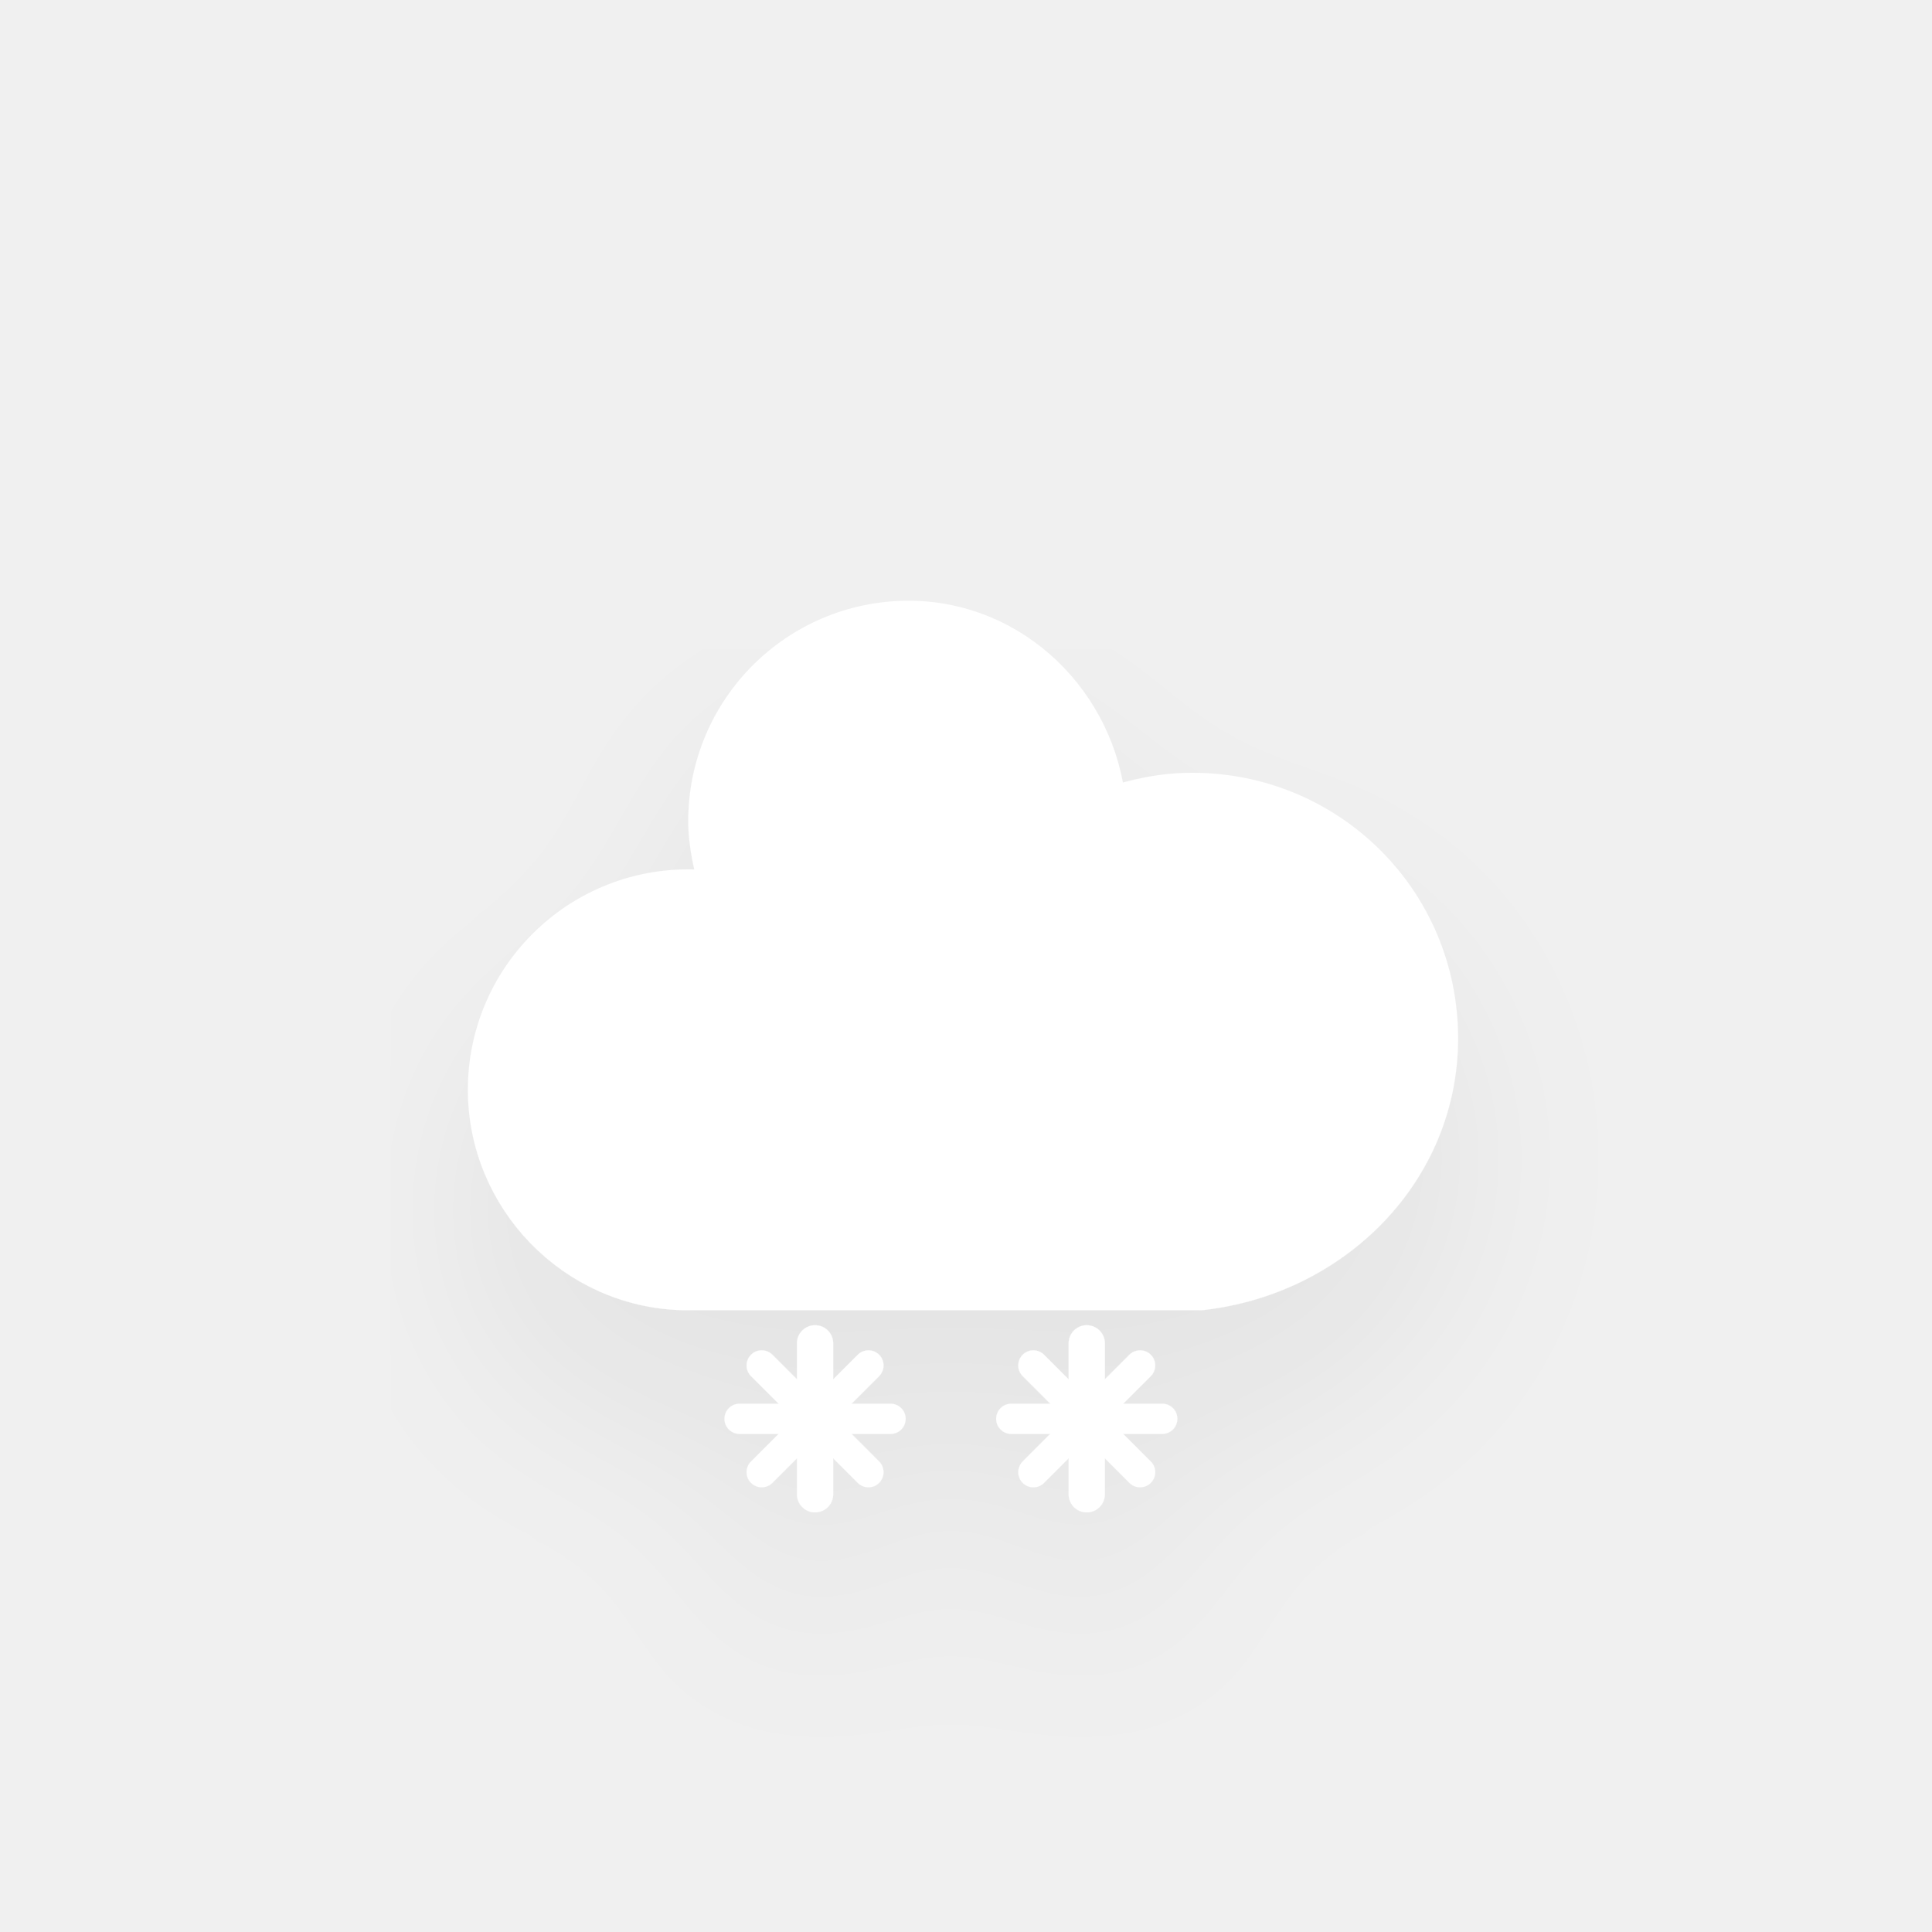
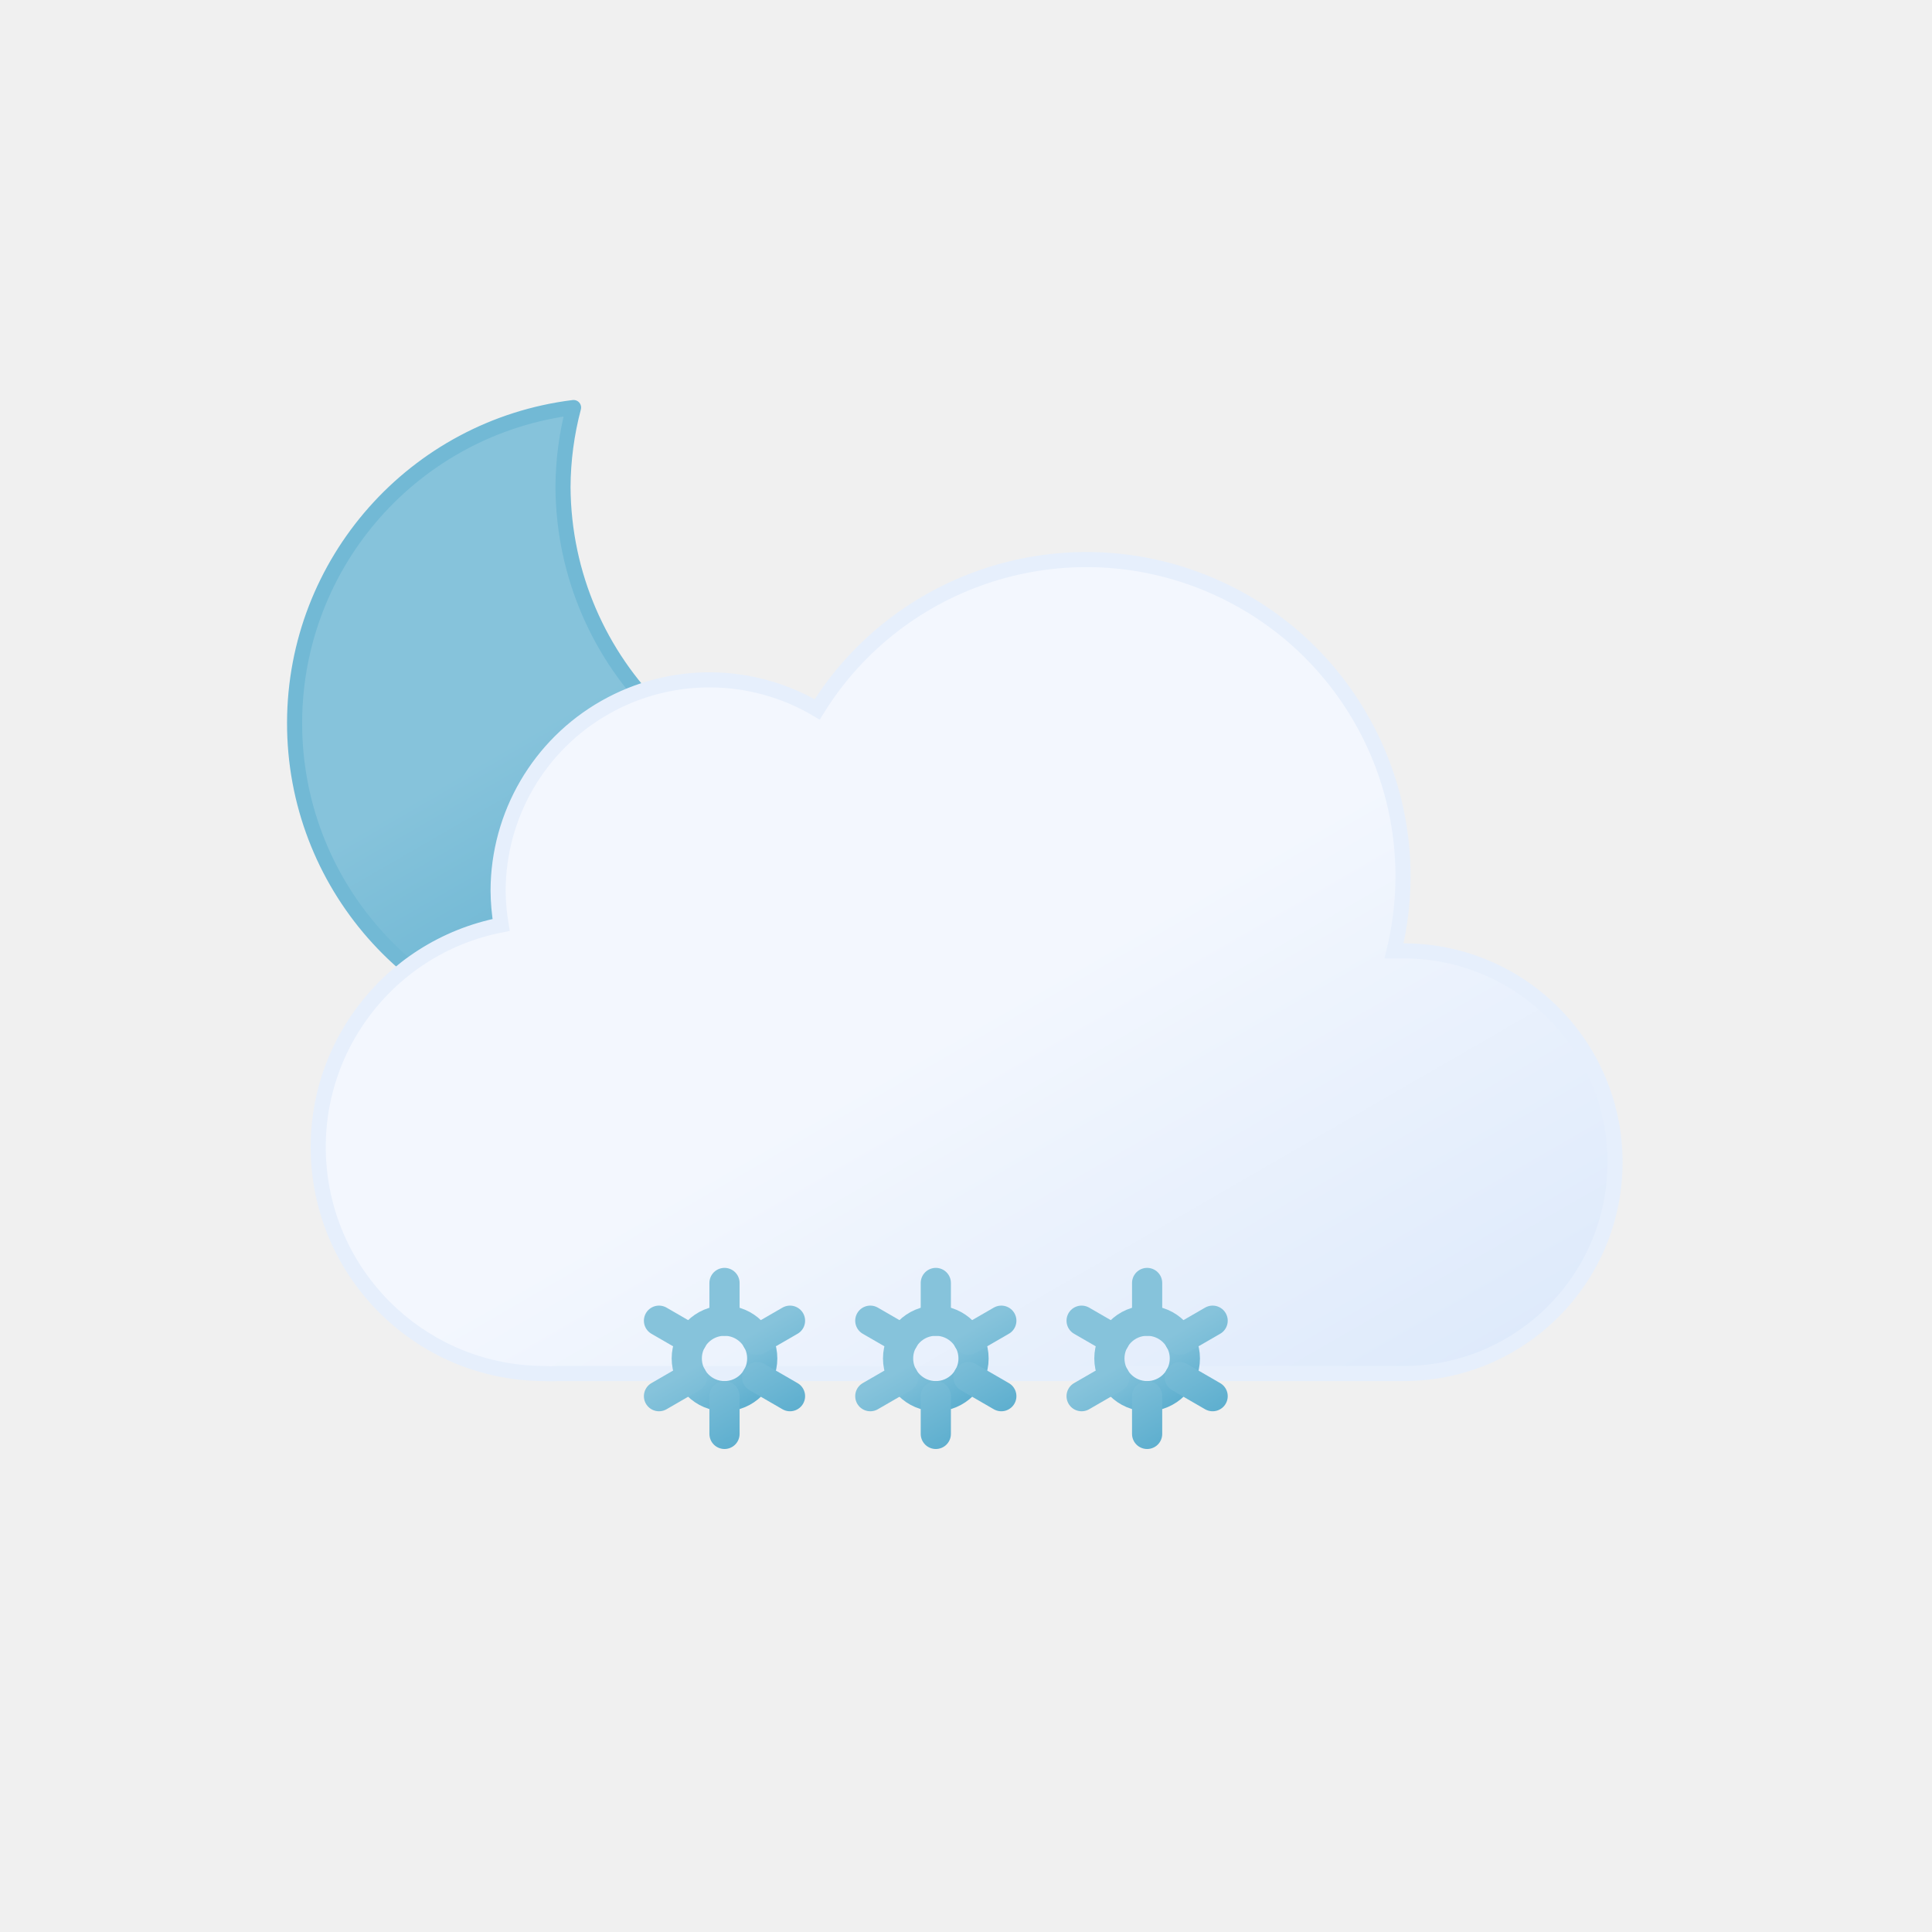
- <svg xmlns="http://www.w3.org/2000/svg" version="1.1" width="64" height="64" viewbox="0 0 64 64">
+ <svg xmlns="http://www.w3.org/2000/svg" xmlns:xlink="http://www.w3.org/1999/xlink" viewBox="0 0 64 64">
  <defs>
-     <filter id="blur" width="200%" height="200%">
-       <feGaussianBlur in="SourceAlpha" stdDeviation="3" />
-       <feOffset dx="0" dy="4" result="offsetblur" />
-       <feComponentTransfer>
-         <feFuncA type="linear" slope="0.05" />
-       </feComponentTransfer>
-       <feMerge>
-         <feMergeNode />
-         <feMergeNode in="SourceGraphic" />
-       </feMerge>
-     </filter>
-     <style type="text/css">
- /*
- ** CLOUDS
- */
- @keyframes am-weather-cloud-2 {
-   0% {
-     -webkit-transform: translate(0px,0px);
-        -moz-transform: translate(0px,0px);
-         -ms-transform: translate(0px,0px);
-             transform: translate(0px,0px);
-   }
- 
-   50% {
-     -webkit-transform: translate(2px,0px);
-        -moz-transform: translate(2px,0px);
-         -ms-transform: translate(2px,0px);
-             transform: translate(2px,0px);
-   }
- 
-   100% {
-     -webkit-transform: translate(0px,0px);
-        -moz-transform: translate(0px,0px);
-         -ms-transform: translate(0px,0px);
-             transform: translate(0px,0px);
-   }
- }
- 
- .am-weather-cloud-2 {
-   -webkit-animation-name: am-weather-cloud-2;
-      -moz-animation-name: am-weather-cloud-2;
-           animation-name: am-weather-cloud-2;
-   -webkit-animation-duration: 3s;
-      -moz-animation-duration: 3s;
-           animation-duration: 3s;
-   -webkit-animation-timing-function: linear;
-      -moz-animation-timing-function: linear;
-           animation-timing-function: linear;
-   -webkit-animation-iteration-count: infinite;
-      -moz-animation-iteration-count: infinite;
-           animation-iteration-count: infinite;
- }
- 
- /*
- ** SNOW
- */
- @keyframes am-weather-snow {
-   0% {
-     -webkit-transform: translateX(0) translateY(0);
-        -moz-transform: translateX(0) translateY(0);
-         -ms-transform: translateX(0) translateY(0);
-             transform: translateX(0) translateY(0);
-   }
- 
-   33.33% {
-     -webkit-transform: translateX(-1.2px) translateY(2px);
-        -moz-transform: translateX(-1.2px) translateY(2px);
-         -ms-transform: translateX(-1.2px) translateY(2px);
-             transform: translateX(-1.2px) translateY(2px);
-   }
- 
-   66.66% {
-     -webkit-transform: translateX(1.4px) translateY(4px);
-        -moz-transform: translateX(1.4px) translateY(4px);
-         -ms-transform: translateX(1.4px) translateY(4px);
-             transform: translateX(1.4px) translateY(4px);
-     opacity: 1;
-   }
- 
-   100% {
-     -webkit-transform: translateX(-1.6px) translateY(6px);
-        -moz-transform: translateX(-1.6px) translateY(6px);
-         -ms-transform: translateX(-1.6px) translateY(6px);
-             transform: translateX(-1.6px) translateY(6px);
-     opacity: 0;
-   }
- }
- 
- .am-weather-snow-1 {
-   -webkit-animation-name: am-weather-snow;
-      -moz-animation-name: am-weather-snow;
-       -ms-animation-name: am-weather-snow;
-           animation-name: am-weather-snow;
-   -webkit-animation-duration: 2s;
-      -moz-animation-duration: 2s;
-       -ms-animation-duration: 2s;
-           animation-duration: 2s;
-   -webkit-animation-timing-function: linear;
-      -moz-animation-timing-function: linear;
-       -ms-animation-timing-function: linear;
-           animation-timing-function: linear;
-   -webkit-animation-iteration-count: infinite;
-      -moz-animation-iteration-count: infinite;
-       -ms-animation-iteration-count: infinite;
-           animation-iteration-count: infinite;
- }
- 
- .am-weather-snow-2 {
-   -webkit-animation-name: am-weather-snow;
-      -moz-animation-name: am-weather-snow;
-       -ms-animation-name: am-weather-snow;
-           animation-name: am-weather-snow;
-   -webkit-animation-delay: 1.2s;
-      -moz-animation-delay: 1.2s;
-       -ms-animation-delay: 1.2s;
-           animation-delay: 1.2s;
-   -webkit-animation-duration: 2s;
-      -moz-animation-duration: 2s;
-       -ms-animation-duration: 2s;
-           animation-duration: 2s;
-   -webkit-animation-timing-function: linear;
-      -moz-animation-timing-function: linear;
-       -ms-animation-timing-function: linear;
-           animation-timing-function: linear;
-   -webkit-animation-iteration-count: infinite;
-      -moz-animation-iteration-count: infinite;
-       -ms-animation-iteration-count: infinite;
-           animation-iteration-count: infinite;
- }
- 
-         </style>
+     <linearGradient id="a" x1="13.58" y1="15.57" x2="24.15" y2="33.87" gradientUnits="userSpaceOnUse">
+       <stop offset="0" stop-color="#86c3db" />
+       <stop offset="0.45" stop-color="#86c3db" />
+       <stop offset="1" stop-color="#5eafcf" />
+       <animateTransform attributeName="gradientTransform" type="rotate" values="10 19.22 24.293; -10 19.22 24.293; 10 19.22 24.293" dur="10s" repeatCount="indefinite" />
+     </linearGradient>
+     <linearGradient id="b" x1="22.56" y1="21.96" x2="39.2" y2="50.8" gradientUnits="userSpaceOnUse">
+       <stop offset="0" stop-color="#f3f7fe" />
+       <stop offset="0.45" stop-color="#f3f7fe" />
+       <stop offset="1" stop-color="#deeafb" />
+     </linearGradient>
+     <linearGradient id="c" x1="30.12" y1="43.48" x2="31.88" y2="46.52" xlink:href="#a" />
+     <linearGradient id="d" x1="29.67" y1="42.69" x2="32.33" y2="47.31" xlink:href="#a" />
+     <linearGradient id="e" x1="23.12" y1="43.48" x2="24.88" y2="46.52" xlink:href="#a" />
+     <linearGradient id="f" x1="22.67" y1="42.69" x2="25.33" y2="47.31" xlink:href="#a" />
+     <linearGradient id="g" x1="37.12" y1="43.48" x2="38.88" y2="46.52" xlink:href="#a" />
+     <linearGradient id="h" x1="36.67" y1="42.69" x2="39.33" y2="47.31" xlink:href="#a" />
  </defs>
-   <g filter="url(#blur)" id="snowy-5">
-     <g transform="translate(20,10)">
-       <g class="am-weather-cloud-2">
-         <path d="M47.7,35.4c0-4.6-3.7-8.2-8.2-8.2c-1,0-1.9,0.2-2.8,0.5c-0.3-3.4-3.1-6.2-6.6-6.2c-3.7,0-6.7,3-6.7,6.7c0,0.8,0.2,1.6,0.4,2.3    c-0.3-0.1-0.7-0.1-1-0.1c-3.7,0-6.7,3-6.7,6.7c0,3.6,2.9,6.6,6.5,6.7l17.2,0C44.2,43.3,47.7,39.8,47.7,35.4z" fill="white" stroke="white" stroke-linejoin="round" stroke-width="1.2" transform="translate(-20,-11)" />
-       </g>
-       <g class="am-weather-snow-1">
-         <g transform="translate(7,28)">
-           <line fill="none" stroke="white" stroke-linecap="round" stroke-width="1.2" transform="translate(0,9), rotate(0)" x1="0" x2="0" y1="-2.5" y2="2.5" />
-           <line fill="none" stroke="white" stroke-linecap="round" stroke-width="1" transform="translate(0,9), rotate(45)" x1="0" x2="0" y1="-2.5" y2="2.5" />
-           <line fill="none" stroke="white" stroke-linecap="round" stroke-width="1" transform="translate(0,9), rotate(90)" x1="0" x2="0" y1="-2.5" y2="2.5" />
-           <line fill="none" stroke="white" stroke-linecap="round" stroke-width="1" transform="translate(0,9), rotate(135)" x1="0" x2="0" y1="-2.5" y2="2.5" />
-         </g>
-       </g>
-       <g class="am-weather-snow-2">
-         <g transform="translate(16,28)">
-           <line fill="none" stroke="white" stroke-linecap="round" stroke-width="1.2" transform="translate(0,9), rotate(0)" x1="0" x2="0" y1="-2.5" y2="2.5" />
-           <line fill="none" stroke="white" stroke-linecap="round" stroke-width="1" transform="translate(0,9), rotate(45)" x1="0" x2="0" y1="-2.5" y2="2.5" />
-           <line fill="none" stroke="white" stroke-linecap="round" stroke-width="1" transform="translate(0,9), rotate(90)" x1="0" x2="0" y1="-2.5" y2="2.5" />
-           <line fill="none" stroke="white" stroke-linecap="round" stroke-width="1" transform="translate(0,9), rotate(135)" x1="0" x2="0" y1="-2.5" y2="2.5" />
-         </g>
-       </g>
-     </g>
+   <path d="M29.33,26.68A10.61,10.61,0,0,1,18.65,16.14,10.5,10.5,0,0,1,19,13.5,10.54,10.54,0,1,0,30.5,26.61,11.48,11.48,0,0,1,29.33,26.68Z" stroke="#72b9d5" stroke-linecap="round" stroke-linejoin="round" stroke-width="0.5" fill="url(#a)">
+     <animateTransform attributeName="transform" type="rotate" values="-10 19.22 24.293; 10 19.22 24.293; -10 19.22 24.293" dur="10s" repeatCount="indefinite" />
+   </path>
+   <path d="M46.5,31.5l-.32,0a10.49,10.49,0,0,0-19.11-8,7,7,0,0,0-10.57,6,7.21,7.21,0,0,0,.1,1.14A7.5,7.5,0,0,0,18,45.5a4.19,4.19,0,0,0,.5,0v0h28a7,7,0,0,0,0-14Z" stroke="#e6effc" stroke-miterlimit="10" stroke-width="0.5" fill="url(#b)" />
+   <g>
+     <circle cx="31" cy="45" r="1.25" fill="none" stroke-miterlimit="10" stroke="url(#c)" />
+     <path d="M33.17,46.25l-1.09-.63m-2.16-1.24-1.09-.63M31,42.5v1.25m0,3.75V46.25m-1.08-.63-1.09.63m4.34-2.5-1.09.63" fill="none" stroke-linecap="round" stroke-miterlimit="10" stroke="url(#d)" />
+     <animateTransform attributeName="transform" type="translate" additive="sum" values="-1 -6; 1 12" dur="4s" repeatCount="indefinite" />
+     <animateTransform attributeName="transform" type="rotate" additive="sum" values="0 31 45; 360 31 45" dur="9s" repeatCount="indefinite" />
+     <animate attributeName="opacity" values="0;1;1;1;0" dur="4s" repeatCount="indefinite" />
+   </g>
+   <g>
+     <circle cx="24" cy="45" r="1.25" fill="none" stroke-miterlimit="10" stroke="url(#e)" />
+     <path d="M26.17,46.25l-1.09-.63m-2.16-1.24-1.09-.63M24,42.5v1.25m0,3.75V46.25m-1.08-.63-1.09.63m4.34-2.5-1.09.63" fill="none" stroke-linecap="round" stroke-miterlimit="10" stroke="url(#f)" />
+     <animateTransform attributeName="transform" type="translate" additive="sum" values="1 -6; -1 12" begin="-2s" dur="4s" repeatCount="indefinite" />
+     <animateTransform attributeName="transform" type="rotate" additive="sum" values="0 24 45; 360 24 45" dur="9s" repeatCount="indefinite" />
+     <animate attributeName="opacity" values="0;1;1;1;0" begin="-2s" dur="4s" repeatCount="indefinite" />
+   </g>
+   <g>
+     <circle cx="38" cy="45" r="1.25" fill="none" stroke-miterlimit="10" stroke="url(#g)" />
+     <path d="M40.17,46.25l-1.09-.63m-2.16-1.24-1.09-.63M38,42.5v1.25m0,3.75V46.25m-1.08-.63-1.09.63m4.34-2.5-1.09.63" fill="none" stroke-linecap="round" stroke-miterlimit="10" stroke="url(#h)" />
+     <animateTransform attributeName="transform" type="translate" additive="sum" values="1 -6; -1 12" begin="-1s" dur="4s" repeatCount="indefinite" />
+     <animateTransform attributeName="transform" type="rotate" additive="sum" values="0 38 45; 360 38 45" dur="9s" repeatCount="indefinite" />
+     <animate attributeName="opacity" values="0;1;1;1;0" begin="-1s" dur="4s" repeatCount="indefinite" />
  </g>
</svg>
